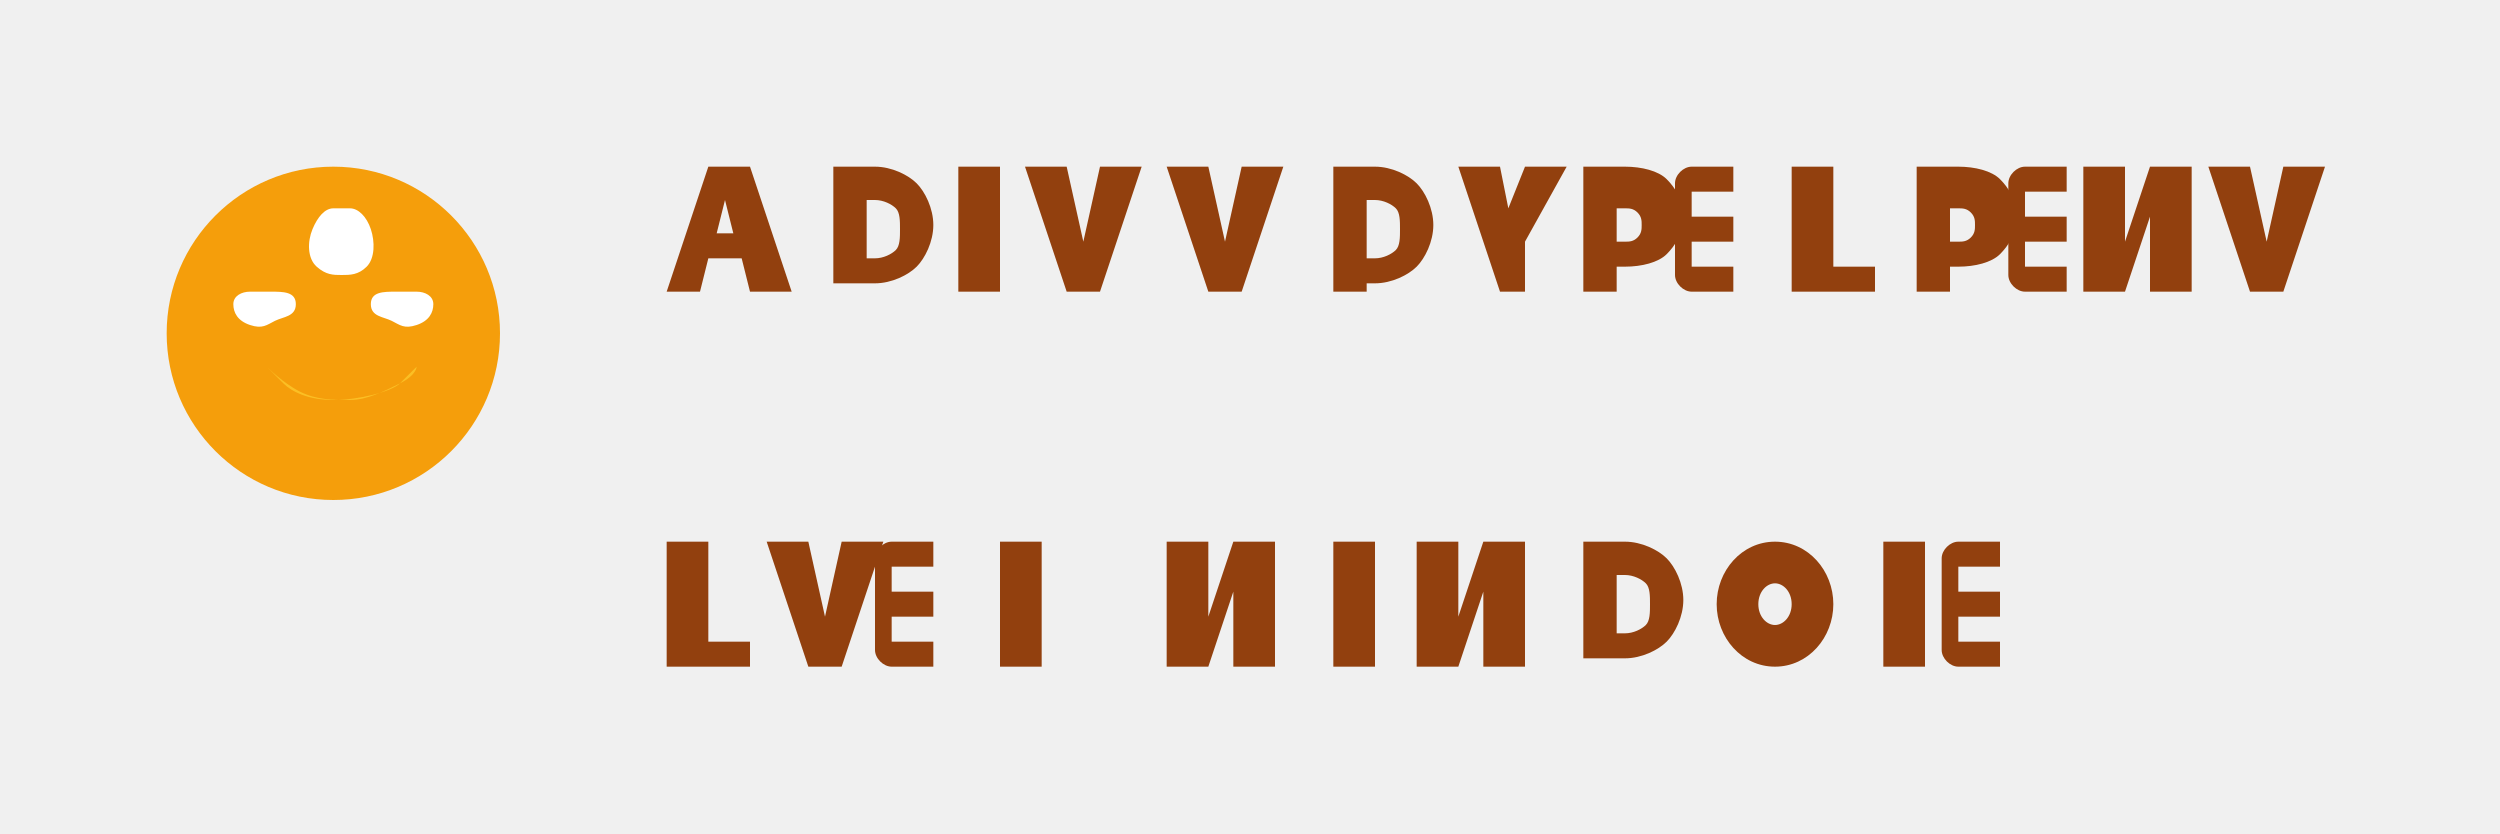
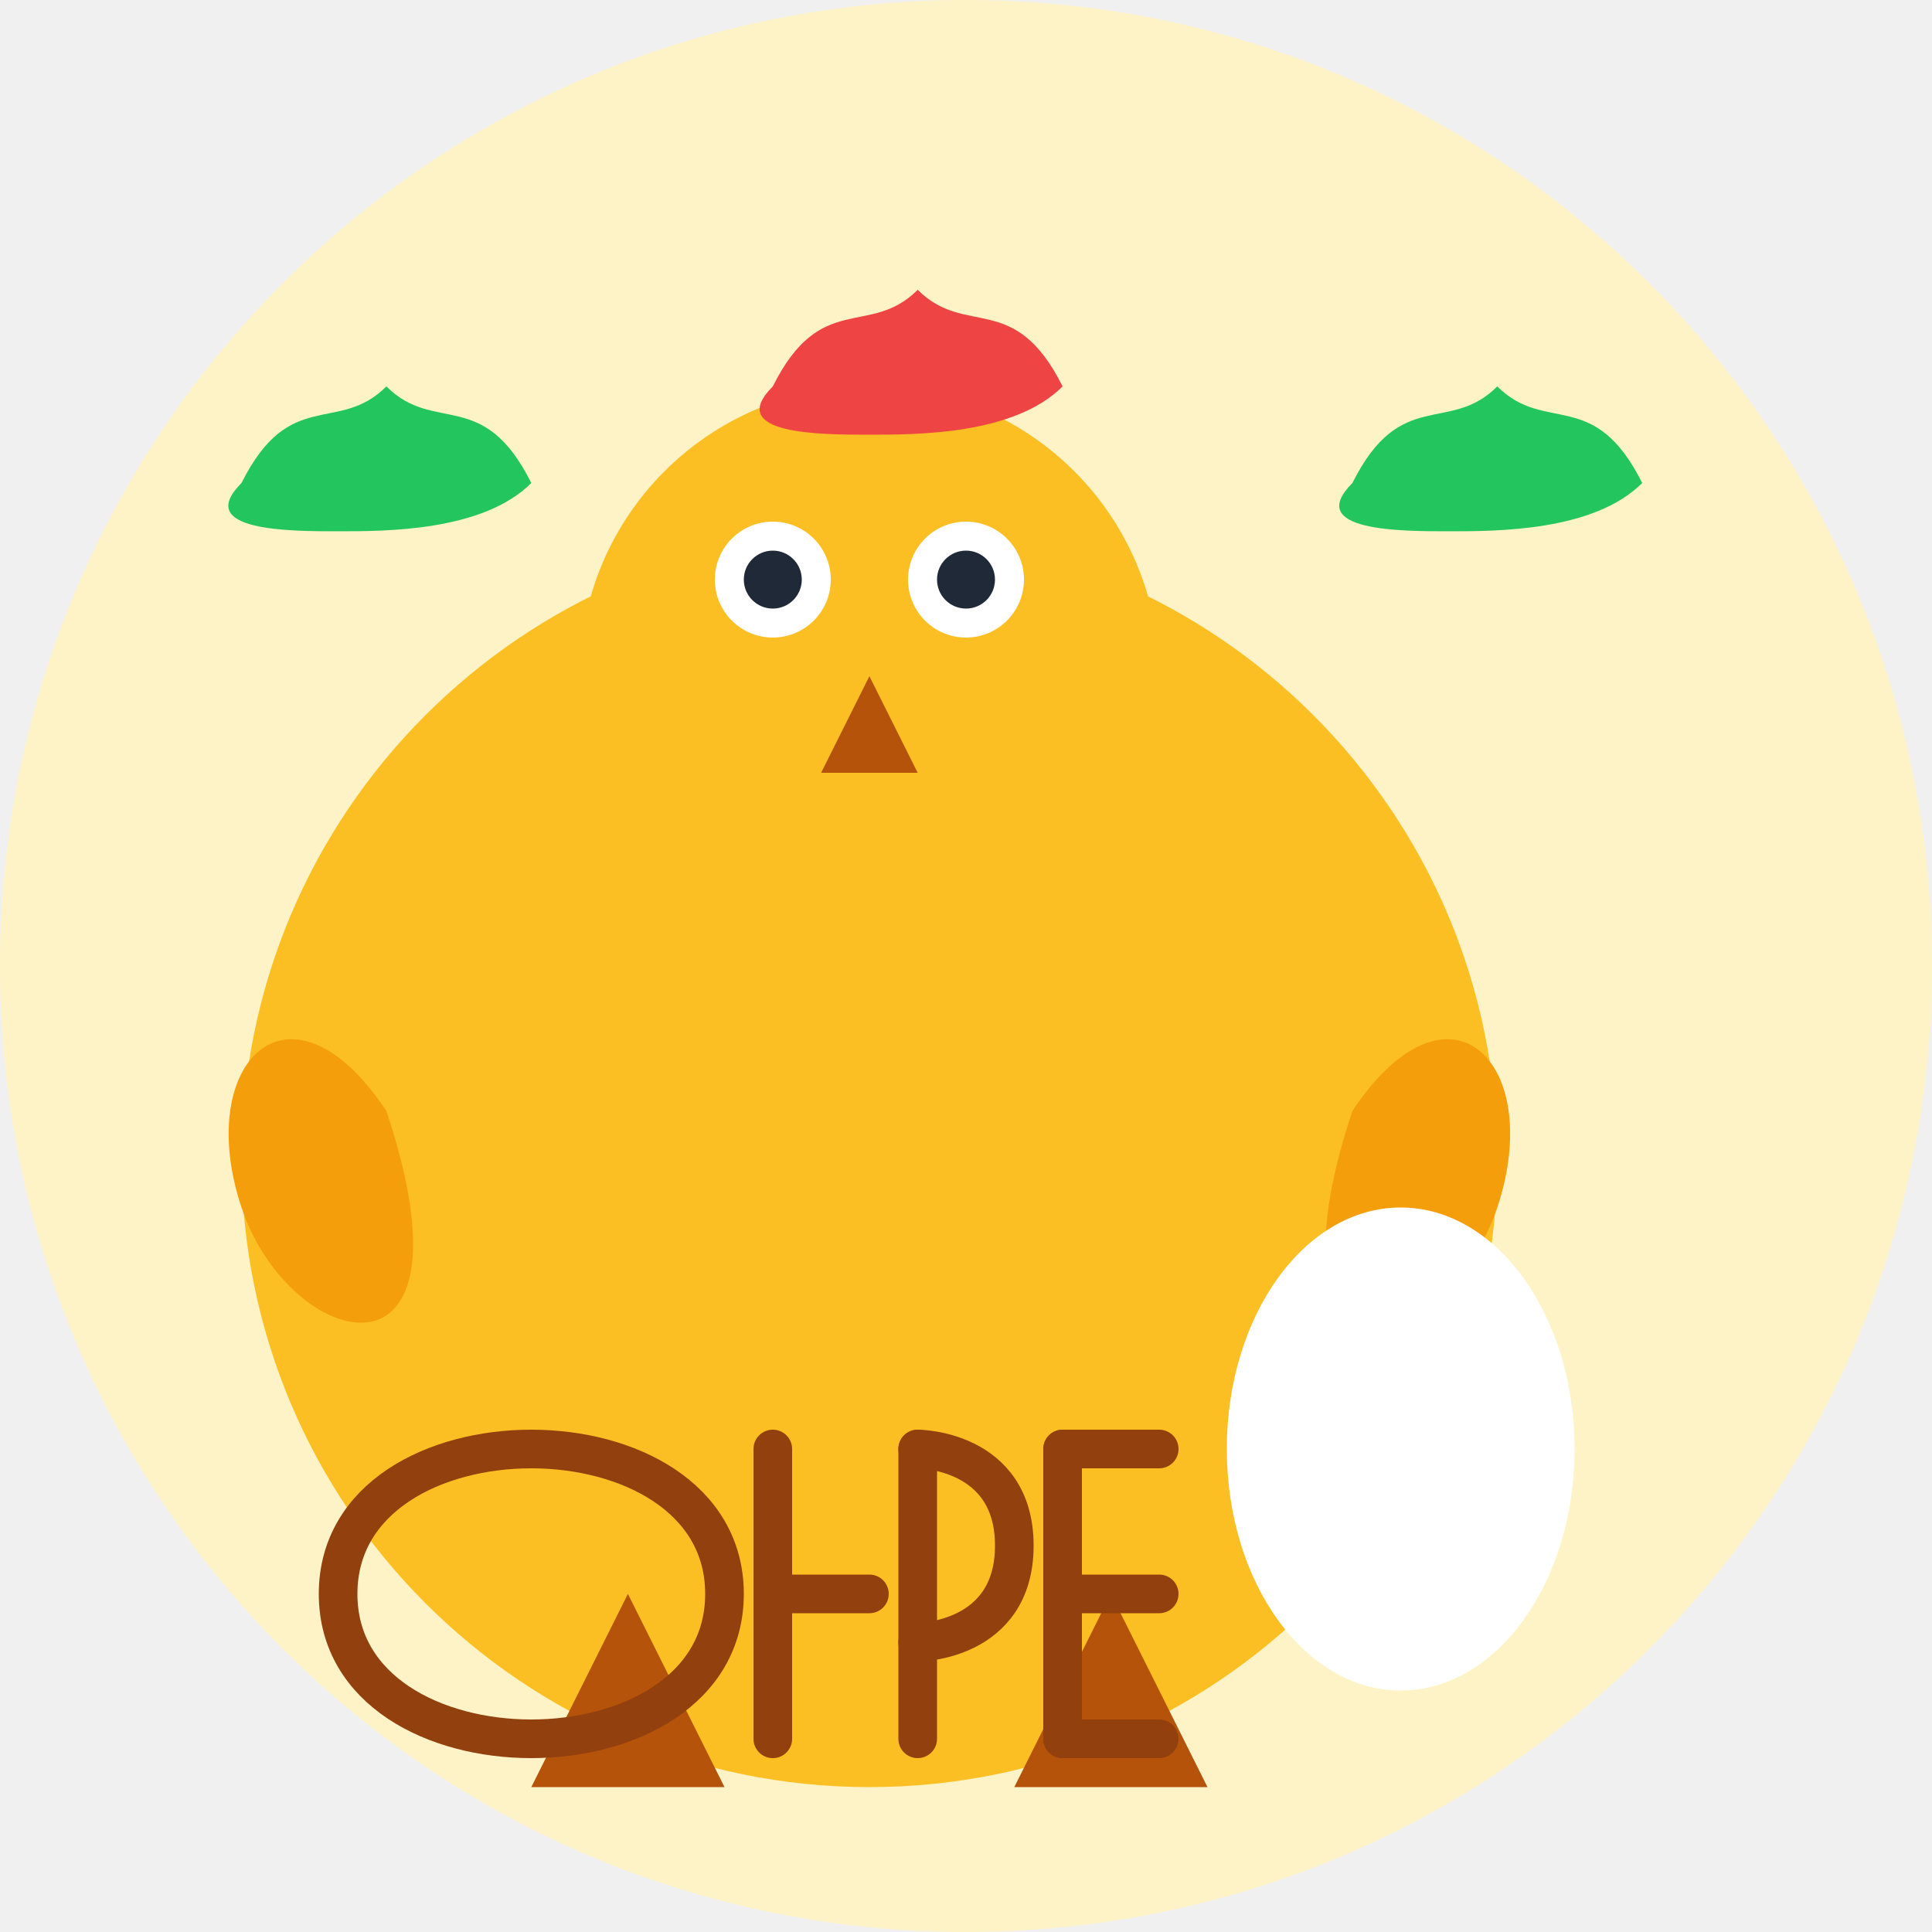
- <svg xmlns="http://www.w3.org/2000/svg" width="150" height="50" viewBox="0 0 150 50" fill="none">
-   <path d="M20 10C25.523 10 30 14.477 30 20C30 25.523 25.523 30 20 30C14.477 30 10 25.523 10 20C10 14.477 14.477 10 20 10Z" fill="#F59E0B" />
-   <path d="M20 12.5C19.5 12.5 19.062 13 18.75 13.75C18.438 14.5 18.438 15.5 19 16C19.562 16.5 20 16.5 20.5 16.5C21 16.5 21.5 16.5 22 16C22.5 15.5 22.5 14.5 22.25 13.75C22 13 21.5 12.5 21 12.5H20Z" fill="white" />
-   <path d="M25 17.5C25.5 17.5 26 17.75 26 18.25C26 18.75 25.75 19.25 25 19.5C24.25 19.75 24 19.5 23.5 19.25C23 19 22.25 19 22.25 18.25C22.25 17.5 23 17.5 23.75 17.5H25Z" fill="white" />
-   <path d="M15 17.5C14.5 17.5 14 17.75 14 18.25C14 18.75 14.25 19.25 15 19.5C15.75 19.75 16 19.5 16.5 19.25C17 19 17.75 19 17.75 18.25C17.75 17.5 17 17.5 16.25 17.5H15Z" fill="white" />
-   <path d="M20 24C18.5 24 17.5 23.5 17 23C16.5 22.5 16 22 16 22C16 22 17 23 18 23.5C19 24 20 24 21 24C22 24 23 23.5 24 23C25 22.5 25 22 25 22C25 22 24.5 22.5 24 23C23.5 23.5 21.5 24 20 24Z" fill="#FBBF24" />
-   <path d="M40 17.5L42.5 10H45L47.5 17.5H45L44.5 15.5H42.5L42 17.5H40ZM43 14H44L43.5 12L43 14Z" fill="#92400E" />
-   <path d="M50 17.5V10H52.5C53.5 10 54.5 10.5 55 11C55.5 11.5 56 12.5 56 13.5C56 14.5 55.5 15.5 55 16C54.5 16.5 53.5 17 52.5 17H50V17.5ZM52.5 15.5C53 15.5 53.5 15.25 53.75 15C54 14.75 54 14.25 54 13.75C54 13.25 54 12.75 53.75 12.5C53.5 12.25 53 12 52.5 12H52V15.5H52.5Z" fill="#92400E" />
-   <path d="M57.5 17.5V10H60V17.5H57.5Z" fill="#92400E" />
-   <path d="M64 17.5L61.5 10H64L65 14.5L66 10H68.5L66 17.5H64Z" fill="#92400E" />
-   <path d="M72.5 17.5L70 10H72.5L73.5 14.5L74.5 10H77L74.5 17.5H72.5Z" fill="#92400E" />
-   <path d="M80 17.5V10H82.5C83.5 10 84.5 10.5 85 11C85.5 11.5 86 12.5 86 13.5C86 14.5 85.5 15.5 85 16C84.5 16.5 83.5 17 82.5 17H82V17.5H80ZM82.5 15.5C83 15.5 83.5 15.25 83.75 15C84 14.75 84 14.25 84 13.75C84 13.25 84 12.75 83.75 12.5C83.5 12.25 83 12 82.5 12H82V15.5H82.5Z" fill="#92400E" />
-   <path d="M90 17.5L87.5 10H90L90.5 12.5L91.5 10H94L91.5 14.5V17.5H90Z" fill="#92400E" />
-   <path d="M95 17.5V10H97.5C98.5 10 99.5 10.25 100 10.75C100.5 11.25 101 12 101 13C101 14 100.5 14.75 100 15.25C99.5 15.75 98.5 16 97.5 16H97V17.5H95ZM97.5 14.5C97.75 14.5 98 14.5 98.25 14.25C98.5 14 98.5 13.75 98.5 13.5C98.5 13.25 98.5 13 98.25 12.75C98 12.5 97.75 12.5 97.5 12.5H97V14.5H97.5Z" fill="#92400E" />
-   <path d="M104 17.5V16H101.5V14.5H104V13H101.5V11.5H104V10H101.5C101 10 100.5 10.5 100.5 11V16.5C100.5 17 101 17.5 101.5 17.5H104Z" fill="#92400E" />
-   <path d="M107.5 17.5V10H110V16H112.5V17.5H107.5Z" fill="#92400E" />
-   <path d="M115 17.5V10H117.5C118.5 10 119.5 10.25 120 10.75C120.5 11.25 121 12 121 13C121 14 120.5 14.75 120 15.25C119.5 15.75 118.5 16 117.5 16H117V17.5H115ZM117.5 14.5C117.75 14.5 118 14.5 118.25 14.25C118.5 14 118.5 13.75 118.5 13.5C118.5 13.25 118.5 13 118.25 12.75C118 12.5 117.75 12.5 117.5 12.5H117V14.5H117.5Z" fill="#92400E" />
-   <path d="M124 17.5V16H121.5V14.5H124V13H121.5V11.5H124V10H121.5C121 10 120.5 10.5 120.5 11V16.5C120.5 17 121 17.5 121.5 17.5H124Z" fill="#92400E" />
-   <path d="M125 17.5V10H127.5V14.5L129 10H131.5V17.5H129V13L127.5 17.5H125Z" fill="#92400E" />
-   <path d="M135 17.5L132.5 10H135L136 14.5L137 10H139.5L137 17.5H135Z" fill="#92400E" />
-   <path d="M40 40V32.5H42.5V38.5H45V40H40Z" fill="#92400E" />
-   <path d="M48.5 40L46 32.5H48.5L49.5 37L50.5 32.5H53L50.5 40H48.5Z" fill="#92400E" />
-   <path d="M56 40V38.5H53.5V37H56V35.5H53.5V34H56V32.5H53.5C53 32.5 52.5 33 52.5 33.5V39C52.5 39.5 53 40 53.5 40H56Z" fill="#92400E" />
-   <path d="M60 40V32.5H62.5V40H60Z" fill="#92400E" />
-   <path d="M70 40V32.5H72.5V37L74 32.5H76.5V40H74V35.5L72.5 40H70Z" fill="#92400E" />
-   <path d="M80 40V32.5H82.5V40H80Z" fill="#92400E" />
-   <path d="M85 40V32.5H87.5V37L89 32.5H91.5V40H89V35.5L87.5 40H85Z" fill="#92400E" />
-   <path d="M95 40V32.5H97.5C98.5 32.5 99.5 33 100 33.5C100.5 34 101 35 101 36C101 37 100.5 38 100 38.5C99.5 39 98.5 39.5 97.5 39.5H95V40ZM97.5 38C98 38 98.5 37.75 98.75 37.5C99 37.25 99 36.75 99 36.25C99 35.75 99 35.25 98.75 35C98.5 34.75 98 34.5 97.5 34.5H97V38H97.5Z" fill="#92400E" />
-   <path d="M110 36.25C110 38.25 108.5 40 106.5 40C104.5 40 103 38.25 103 36.25C103 34.25 104.5 32.5 106.5 32.5C108.5 32.5 110 34.25 110 36.25ZM107.5 36.25C107.5 35.5 107 35 106.5 35C106 35 105.5 35.5 105.5 36.25C105.5 37 106 37.5 106.5 37.5C107 37.5 107.5 37 107.5 36.25Z" fill="#92400E" />
-   <path d="M113 40V32.5H115.5V40H113Z" fill="#92400E" />
-   <path d="M120 40V38.5H117.5V37H120V35.5H117.5V34H120V32.5H117.5C117 32.5 116.5 33 116.5 33.5V39C116.5 39.5 117 40 117.5 40H120Z" fill="#92400E" />
+ <svg xmlns="http://www.w3.org/2000/svg" width="200" height="200" viewBox="0 0 200 200" fill="none">
+   <circle cx="100" cy="100" r="100" fill="#FEF3C7" />
+   <circle cx="90" cy="120" r="65" fill="#FBBF24" />
+   <path d="M40 115C30 100 20 110 25 125C30 140 50 145 40 115Z" fill="#F59E0B" />
+   <path d="M140 115C150 100 160 110 155 125C150 140 130 145 140 115Z" fill="#F59E0B" />
+   <circle cx="90" cy="70" r="30" fill="#FBBF24" />
+   <circle cx="80" cy="60" r="6" fill="white" />
+   <circle cx="100" cy="60" r="6" fill="white" />
+   <circle cx="80" cy="60" r="3" fill="#1F2937" />
+   <circle cx="100" cy="60" r="3" fill="#1F2937" />
+   <path d="M90 70L85 80L95 80L90 70Z" fill="#B45309" />
+   <path d="M80 40C85 30 90 35 95 30C100 35 105 30 110 40C105 45 95 45 90 45C85 45 75 45 80 40Z" fill="#EF4444" />
+   <path d="M65 165L55 185L75 185L65 165Z" fill="#B45309" />
+   <path d="M115 165L105 185L125 185L115 165Z" fill="#B45309" />
+   <path d="M140 50C145 40 150 45 155 40C160 45 165 40 170 50C165 55 155 55 150 55C145 55 135 55 140 50Z" fill="#22C55E" />
+   <path d="M25 50C30 40 35 45 40 40C45 45 50 40 55 50C50 55 40 55 35 55C30 55 20 55 25 50Z" fill="#22C55E" />
+   <ellipse cx="145" cy="150" rx="18" ry="25" fill="white" />
+   <path d="M35 165C35 155 45 150 55 150C65 150 75 155 75 165C75 175 65 180 55 180C45 180 35 175 35 165Z" stroke="#92400E" stroke-width="4" stroke-linecap="round" />
+   <path d="M80 150V180" stroke="#92400E" stroke-width="4" stroke-linecap="round" />
+   <path d="M80 165H90" stroke="#92400E" stroke-width="4" stroke-linecap="round" />
+   <path d="M95 150V180" stroke="#92400E" stroke-width="4" stroke-linecap="round" />
+   <path d="M95 150C95 150 105 150 105 160C105 170 95 170 95 170" stroke="#92400E" stroke-width="4" stroke-linecap="round" />
+   <path d="M110 150V180" stroke="#92400E" stroke-width="4" stroke-linecap="round" />
+   <path d="M110 150H120" stroke="#92400E" stroke-width="4" stroke-linecap="round" />
+   <path d="M110 165H120" stroke="#92400E" stroke-width="4" stroke-linecap="round" />
+   <path d="M110 180H120" stroke="#92400E" stroke-width="4" stroke-linecap="round" />
</svg>
